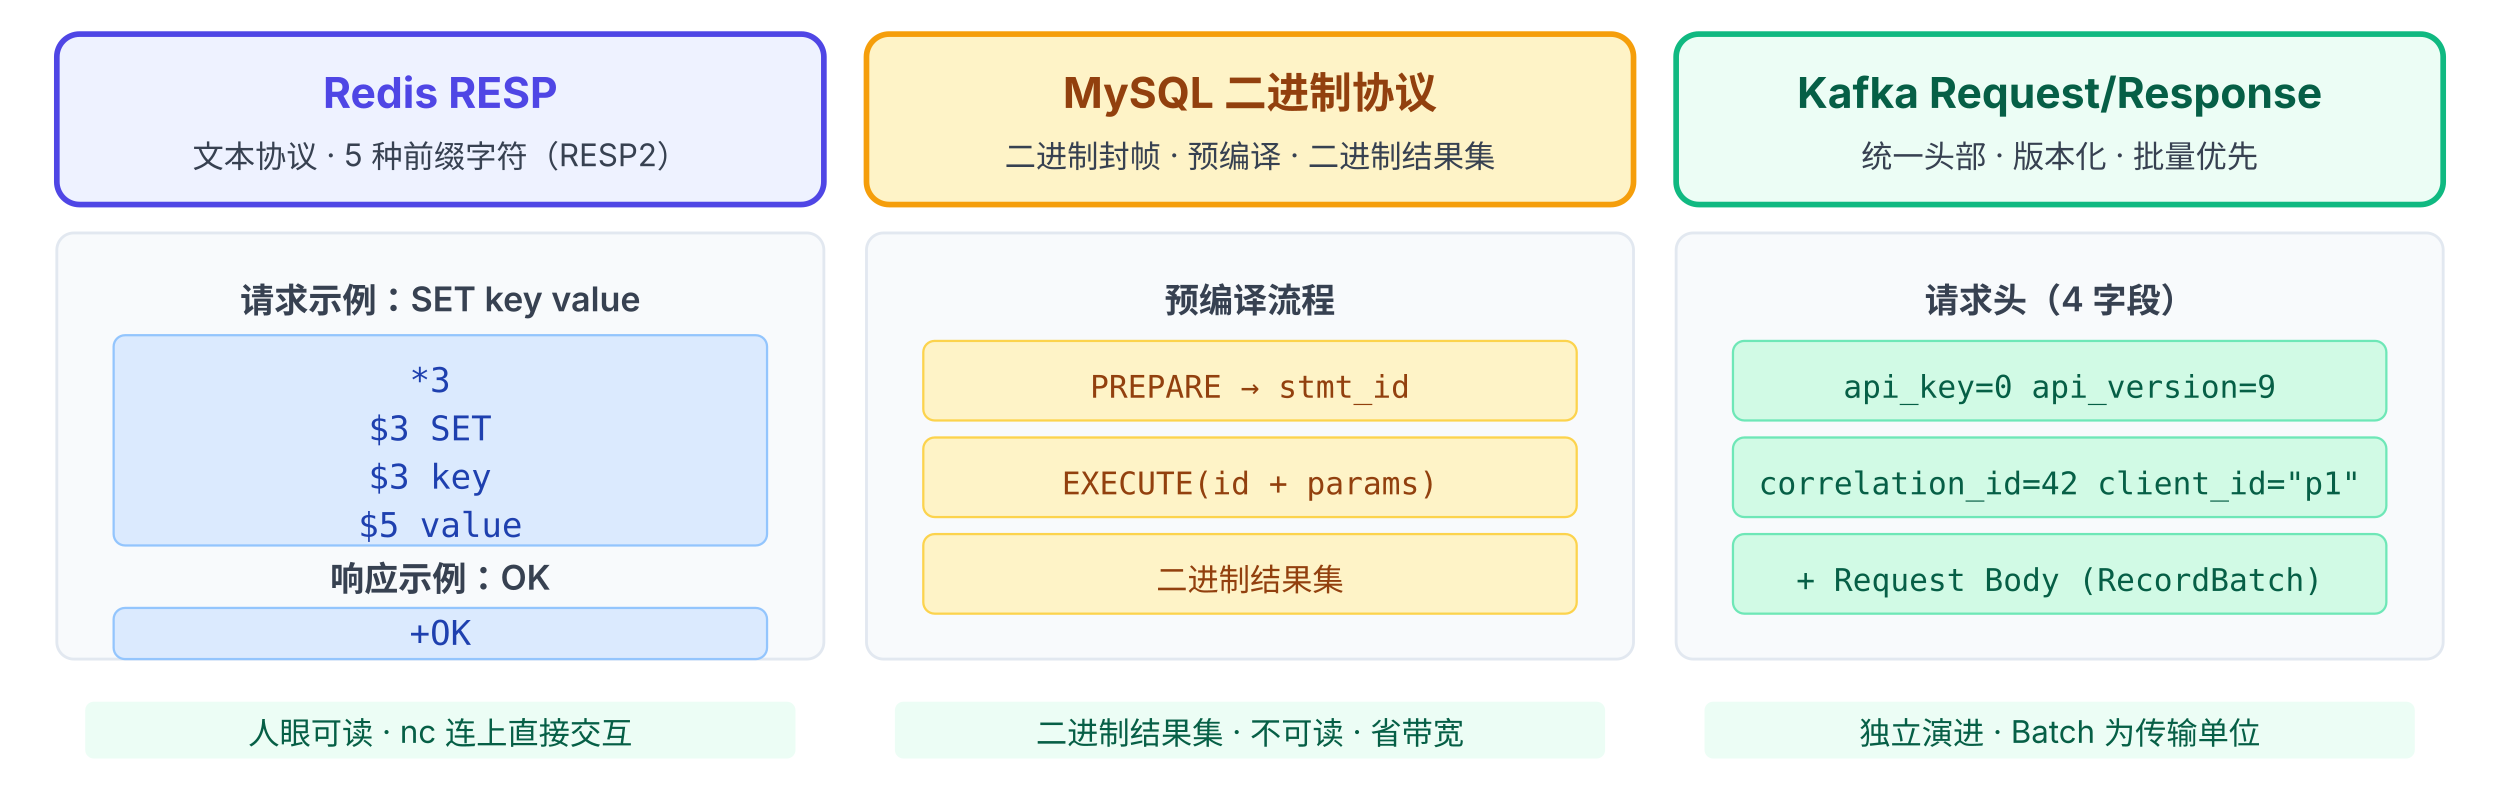
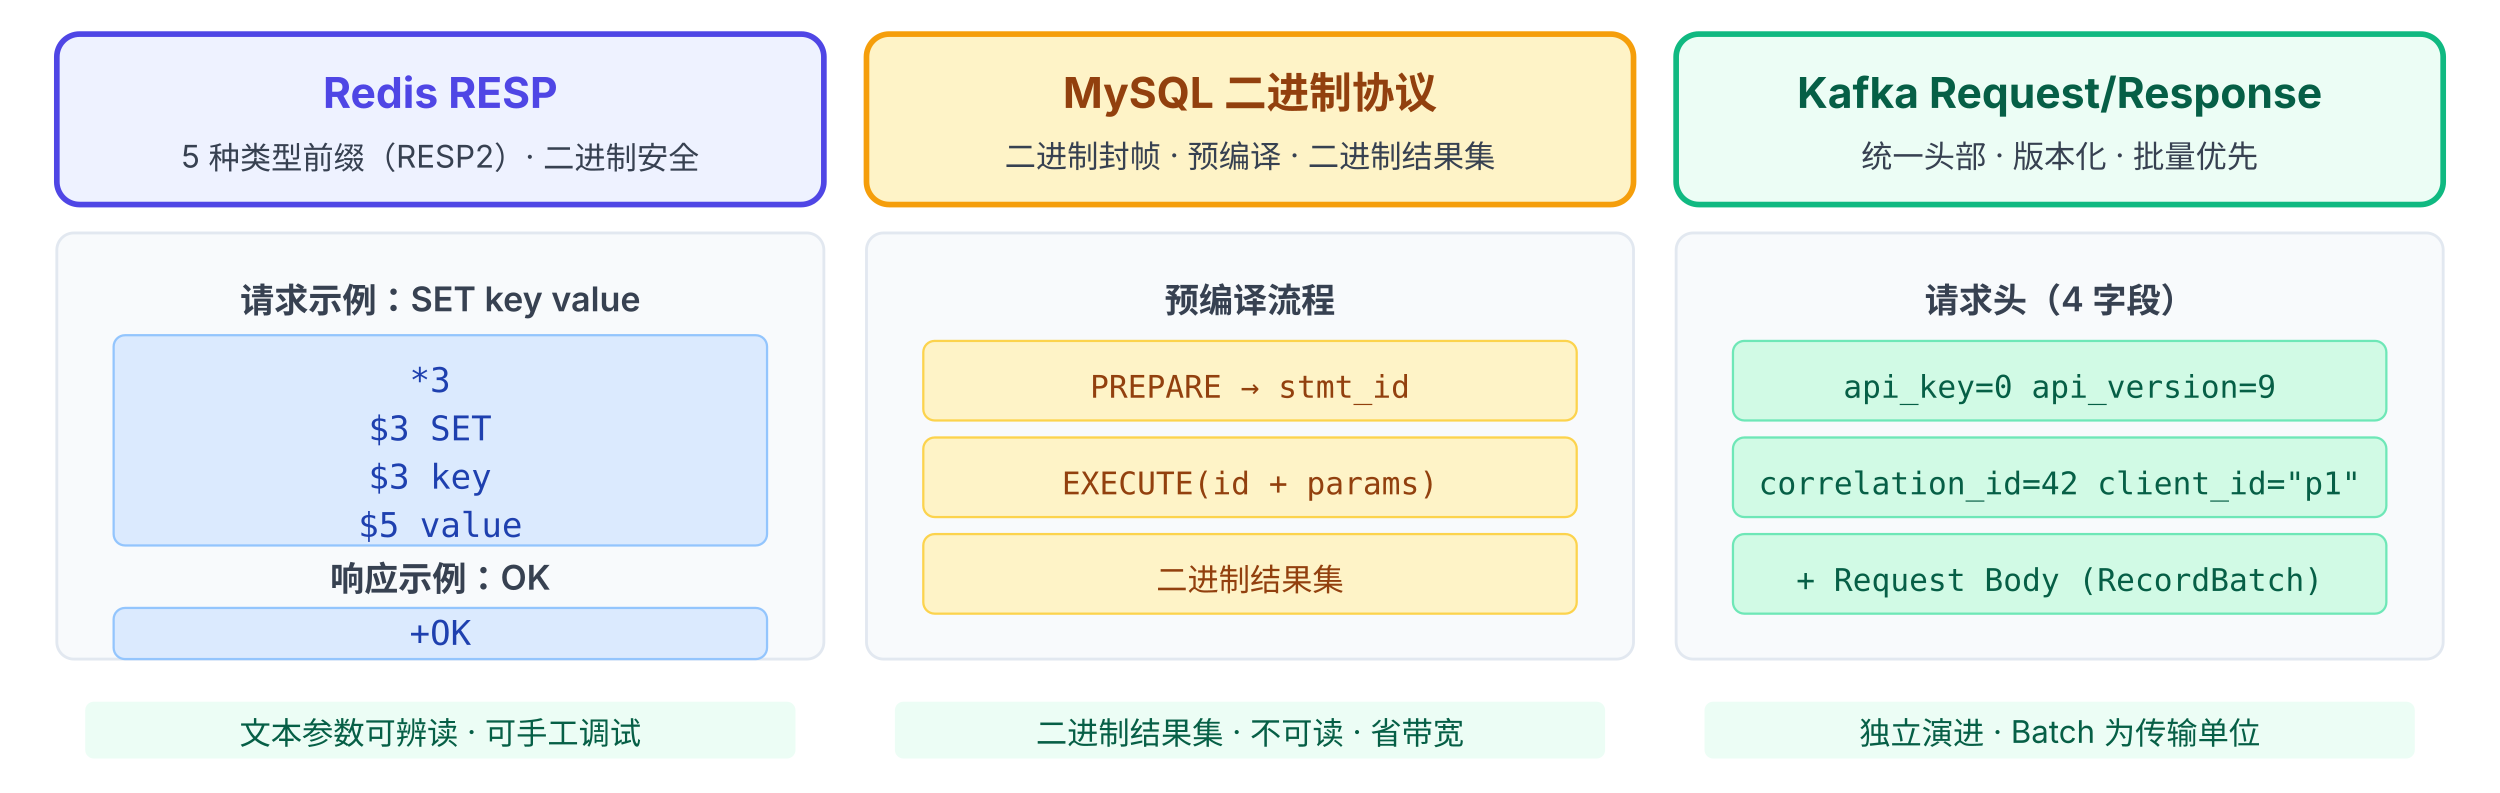
<svg xmlns="http://www.w3.org/2000/svg" viewBox="0 38 880 279" font-family="system-ui, -apple-system, 'PingFang SC', 'Microsoft YaHei', sans-serif">
  <rect x="20" y="50" width="270" height="60" rx="8" fill="#EEF2FF" stroke="#4F46E5" stroke-width="2" />
  <text x="155" y="76" text-anchor="middle" font-size="15" font-weight="700" fill="#4F46E5">Redis RESP</text>
-   <text x="155" y="97" text-anchor="middle" font-size="11" fill="#374151">文本协议 · 5 种前缀字符（RESP2）</text>
+   <text x="155" y="97" text-anchor="middle" font-size="11" fill="#374151">5 种类型前缀（RESP2）· 二进制安全</text>
  <rect x="20" y="120" width="270" height="150" rx="6" fill="#F8FAFC" stroke="#E2E8F0" stroke-width="1" />
  <text x="155" y="148" text-anchor="middle" font-size="12" font-weight="600" fill="#374151">请求示例：SET key value</text>
  <rect x="40" y="156" width="230" height="74" rx="4" fill="#DBEAFE" stroke="#93C5FD" stroke-width="0.8" />
  <text x="155" y="176" text-anchor="middle" font-size="12" font-family="monospace" fill="#1E40AF">
    <tspan x="155">*3</tspan>
    <tspan x="155" dy="17">$3 SET</tspan>
    <tspan x="155" dy="17">$3 key</tspan>
    <tspan x="155" dy="17">$5 value</tspan>
  </text>
  <text x="155" y="246" text-anchor="middle" font-size="12" font-weight="600" fill="#374151">响应示例：OK</text>
  <rect x="40" y="252" width="230" height="18" rx="4" fill="#DBEAFE" stroke="#93C5FD" stroke-width="0.8" />
  <text x="155" y="265" text-anchor="middle" font-size="12" font-family="monospace" fill="#1E40AF">+OK</text>
  <rect x="30" y="285" width="250" height="20" rx="3" fill="#ECFDF5" />
-   <text x="155" y="300" text-anchor="middle" font-size="11" fill="#065F46">人眼可读 · nc 连上直接交互</text>
+   <text x="155" y="300" text-anchor="middle" font-size="11" fill="#065F46">文本参数可辨读 · 可手工调试</text>
  <rect x="305" y="50" width="270" height="60" rx="8" fill="#FEF3C7" stroke="#F59E0B" stroke-width="2" />
  <text x="440" y="76" text-anchor="middle" font-size="15" font-weight="700" fill="#92400E">MySQL 二进制协议</text>
  <text x="440" y="97" text-anchor="middle" font-size="11" fill="#374151">二进制封帧 · 预编译 · 二进制结果集</text>
  <rect x="305" y="120" width="270" height="150" rx="6" fill="#F8FAFC" stroke="#E2E8F0" stroke-width="1" />
  <text x="440" y="148" text-anchor="middle" font-size="12" font-weight="600" fill="#374151">预编译流程</text>
  <rect x="325" y="158" width="230" height="28" rx="4" fill="#FEF3C7" stroke="#FCD34D" stroke-width="0.8" />
  <text x="440" y="178" text-anchor="middle" font-size="11" font-family="monospace" fill="#92400E">PREPARE → stmt_id</text>
  <rect x="325" y="192" width="230" height="28" rx="4" fill="#FEF3C7" stroke="#FCD34D" stroke-width="0.8" />
  <text x="440" y="212" text-anchor="middle" font-size="11" font-family="monospace" fill="#92400E">EXECUTE(id + params)</text>
  <rect x="325" y="226" width="230" height="28" rx="4" fill="#FEF3C7" stroke="#FCD34D" stroke-width="0.8" />
  <text x="440" y="246" text-anchor="middle" font-size="11" font-family="monospace" fill="#92400E">二进制结果集</text>
  <rect x="315" y="285" width="250" height="20" rx="3" fill="#ECFDF5" />
  <text x="440" y="300" text-anchor="middle" font-size="11" fill="#065F46">二进制结果集 · 不可读 · 省带宽</text>
  <rect x="590" y="50" width="270" height="60" rx="8" fill="#ECFDF5" stroke="#10B981" stroke-width="2" />
  <text x="725" y="76" text-anchor="middle" font-size="15" font-weight="700" fill="#065F46">Kafka Request/Response</text>
  <text x="725" y="97" text-anchor="middle" font-size="11" fill="#374151">统一头部 · 版本化 · 批量优先</text>
  <rect x="590" y="120" width="270" height="150" rx="6" fill="#F8FAFC" stroke="#E2E8F0" stroke-width="1" />
  <text x="725" y="148" text-anchor="middle" font-size="12" font-weight="600" fill="#374151">请求头（4 字段）</text>
  <rect x="610" y="158" width="230" height="28" rx="4" fill="#D1FAE5" stroke="#6EE7B7" stroke-width="0.8" />
  <text x="725" y="178" text-anchor="middle" font-size="11" font-family="monospace" fill="#065F46">api_key=0 api_version=9</text>
  <rect x="610" y="192" width="230" height="28" rx="4" fill="#D1FAE5" stroke="#6EE7B7" stroke-width="0.8" />
  <text x="725" y="212" text-anchor="middle" font-size="11" font-family="monospace" fill="#065F46">correlation_id=42 client_id="p1"</text>
  <rect x="610" y="226" width="230" height="28" rx="4" fill="#D1FAE5" stroke="#6EE7B7" stroke-width="0.8" />
  <text x="725" y="246" text-anchor="middle" font-size="11" font-family="monospace" fill="#065F46">+ Request Body (RecordBatch)</text>
  <rect x="600" y="285" width="250" height="20" rx="3" fill="#ECFDF5" />
  <text x="725" y="300" text-anchor="middle" font-size="11" fill="#065F46">独立演进 · Batch 为传输单位</text>
</svg>
